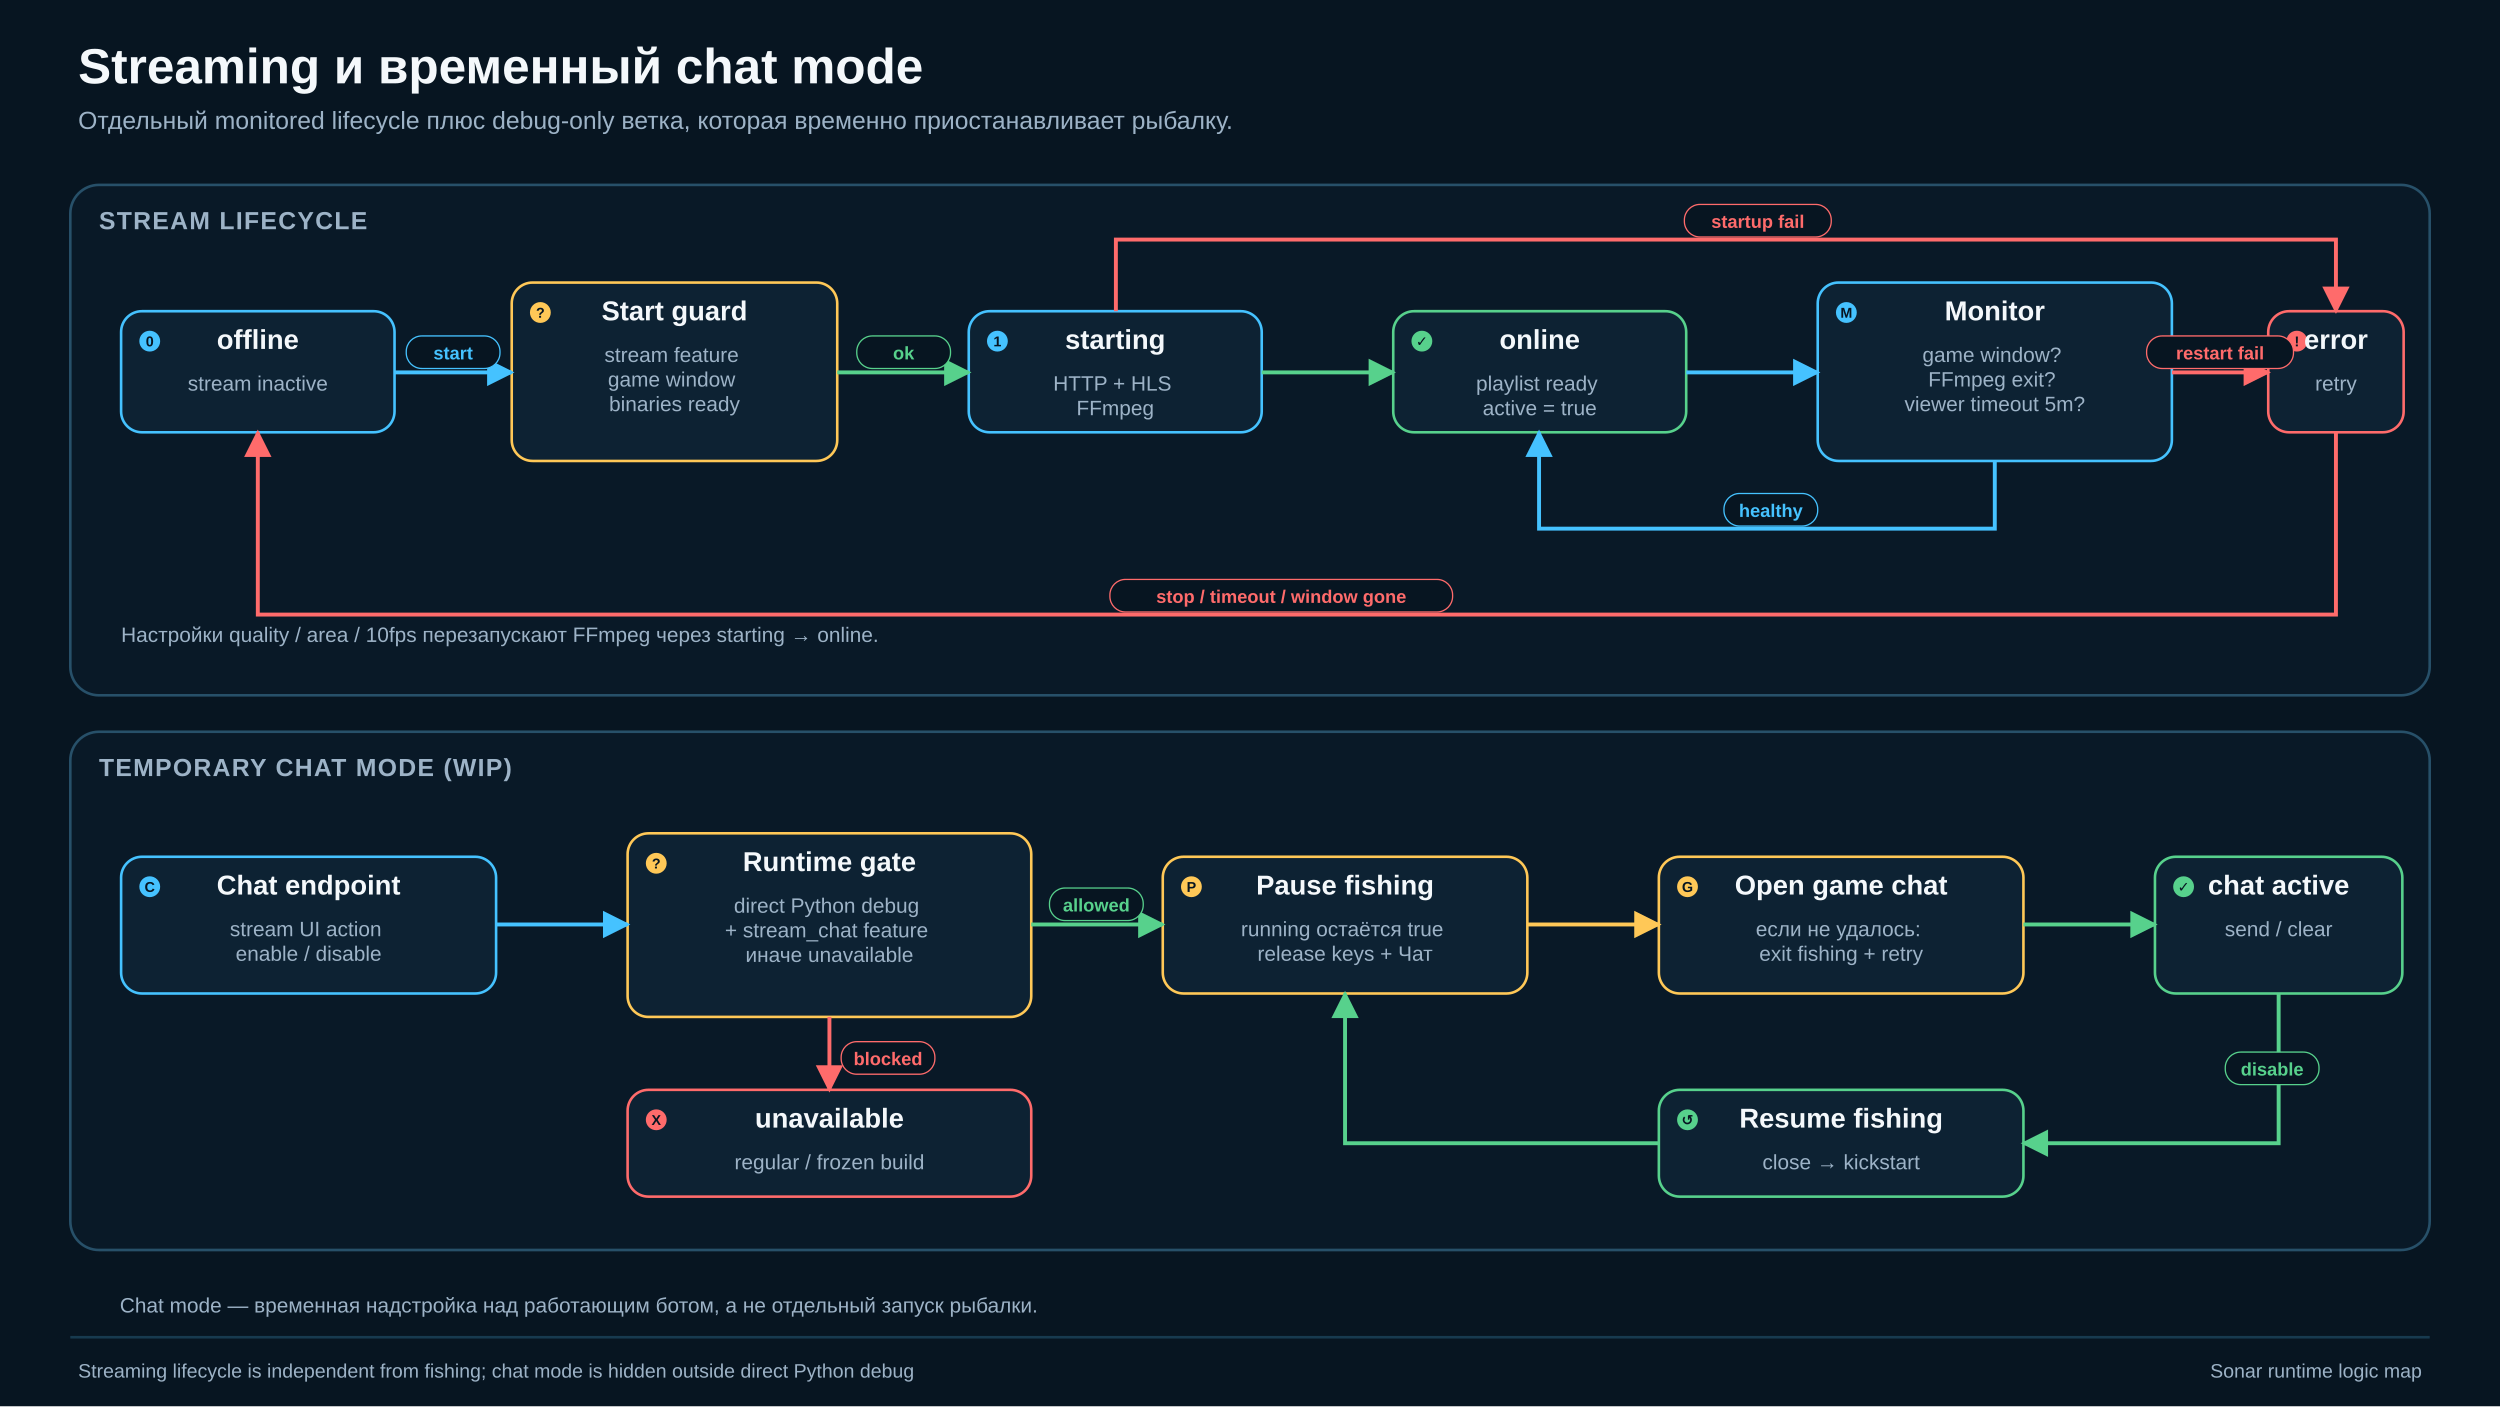
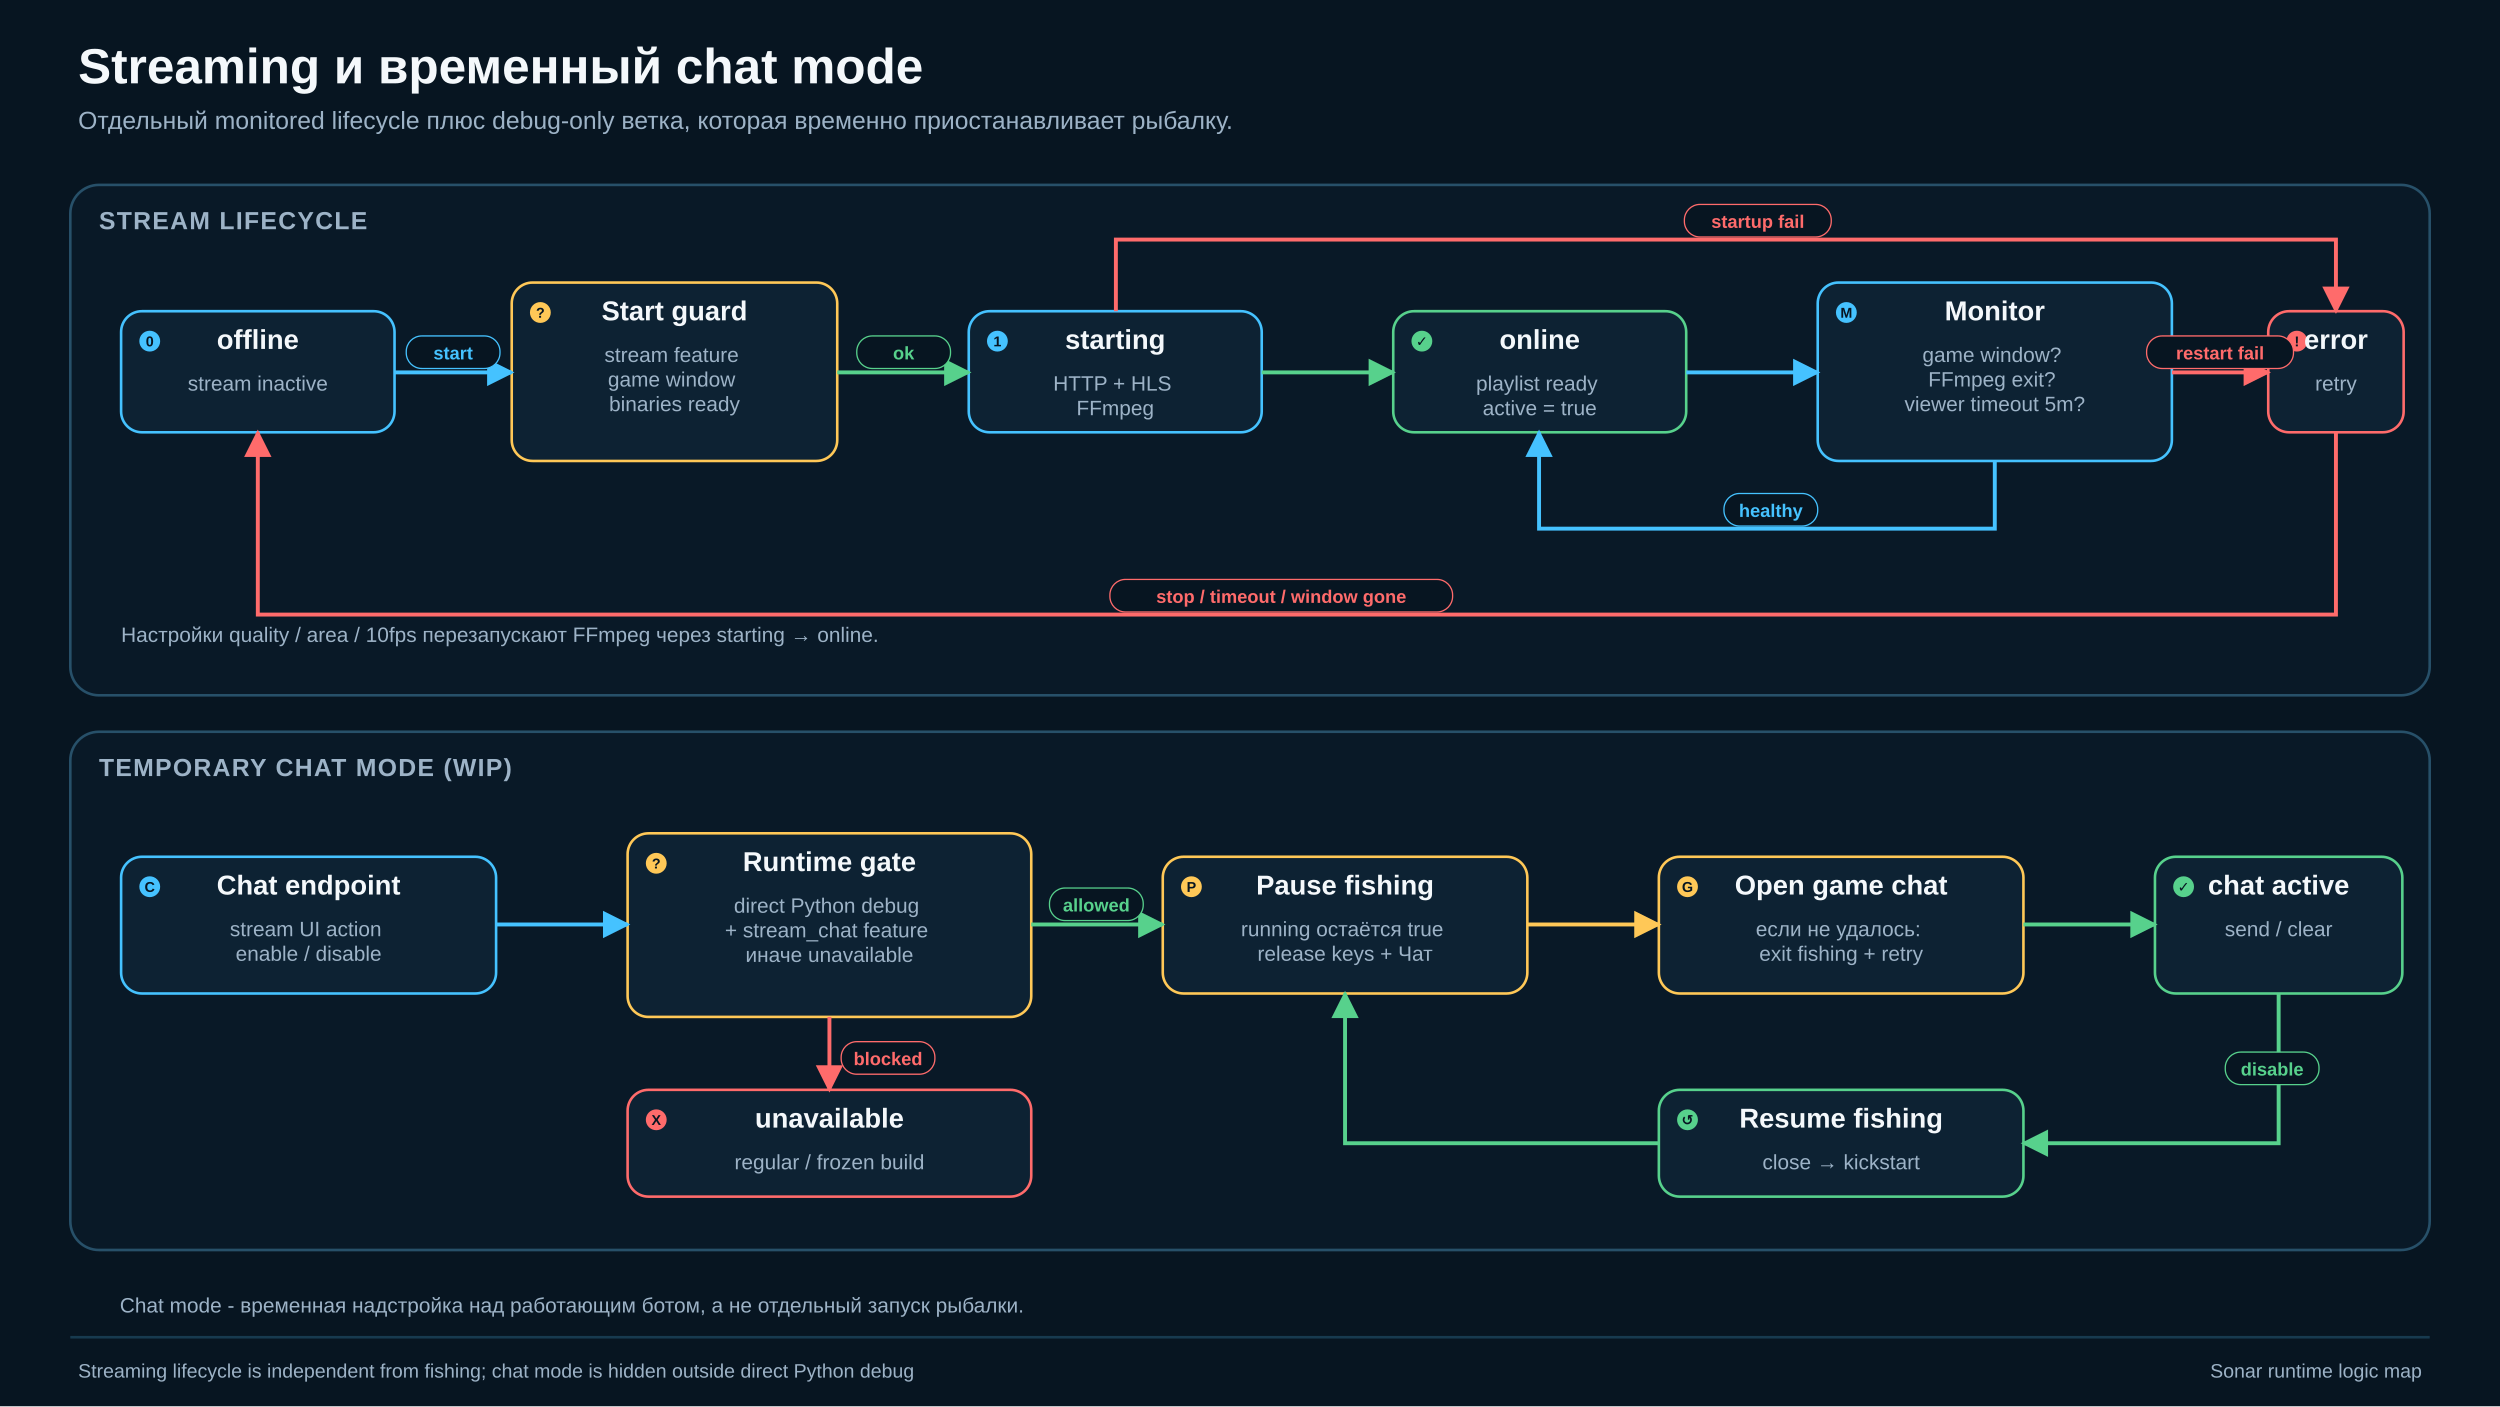
<svg xmlns="http://www.w3.org/2000/svg" width="1920" height="1080" viewBox="0 0 1920 1080">
  <defs>
    <marker id="arrow-45C2FF" viewBox="0 0 10 10" refX="9" refY="5" markerWidth="7" markerHeight="7" orient="auto-start-reverse">
      <path d="M 0 0 L 10 5 L 0 10 z" fill="#45C2FF" />
    </marker>
    <marker id="arrow-57D18C" viewBox="0 0 10 10" refX="9" refY="5" markerWidth="7" markerHeight="7" orient="auto-start-reverse">
      <path d="M 0 0 L 10 5 L 0 10 z" fill="#57D18C" />
    </marker>
    <marker id="arrow-FFC857" viewBox="0 0 10 10" refX="9" refY="5" markerWidth="7" markerHeight="7" orient="auto-start-reverse">
      <path d="M 0 0 L 10 5 L 0 10 z" fill="#FFC857" />
    </marker>
    <marker id="arrow-FF6B6B" viewBox="0 0 10 10" refX="9" refY="5" markerWidth="7" markerHeight="7" orient="auto-start-reverse">
      <path d="M 0 0 L 10 5 L 0 10 z" fill="#FF6B6B" />
    </marker>
    <marker id="arrow-9DB3C7" viewBox="0 0 10 10" refX="9" refY="5" markerWidth="7" markerHeight="7" orient="auto-start-reverse">
      <path d="M 0 0 L 10 5 L 0 10 z" fill="#9DB3C7" />
    </marker>
    <filter id="shadow">
      <feDropShadow dx="0" dy="8" stdDeviation="10" flood-color="#000" flood-opacity="0.22" />
    </filter>
  </defs>
  <rect width="1920" height="1080" fill="#071521" />
  <text x="60" y="64" fill="#F4F8FB" font-family="Arial, sans-serif" font-size="38" font-weight="800">Streaming и временный chat mode</text>
  <text x="60" y="99" fill="#9DB3C7" font-family="Arial, sans-serif" font-size="19">Отдельный monitored lifecycle плюс debug-only ветка, которая временно приостанавливает рыбалку.</text>
  <rect x="54" y="142" width="1812" height="392" rx="22" fill="#0D2233" fill-opacity="0.34" stroke="#275069" stroke-width="2" />
  <text x="76" y="176" fill="#9DB3C7" font-family="Arial, sans-serif" font-size="19" font-weight="700" letter-spacing="1">STREAM LIFECYCLE</text>
  <rect x="54" y="562" width="1812" height="398" rx="22" fill="#0D2233" fill-opacity="0.34" stroke="#275069" stroke-width="2" />
  <text x="76" y="596" fill="#9DB3C7" font-family="Arial, sans-serif" font-size="19" font-weight="700" letter-spacing="1">TEMPORARY CHAT MODE (WIP)</text>
  <g id="">
    <rect x="93" y="239" width="210" height="93" rx="16" fill="#0D2233" stroke="#45C2FF" stroke-width="2" />
    <circle cx="115" cy="262" r="8" fill="#45C2FF" />
    <text x="115" y="266" text-anchor="middle" fill="#071521" font-family="Arial" font-size="11" font-weight="700">0</text>
    <text x="198" y="268" text-anchor="middle" fill="#F4F8FB" font-family="Arial, sans-serif" font-size="21" font-weight="700">
      <tspan x="198" dy="0">offline</tspan>
    </text>
    <text x="198" y="300" text-anchor="middle" fill="#9DB3C7" font-family="Arial, sans-serif" font-size="16" font-weight="500">
      <tspan x="198" dy="0">stream inactive</tspan>
    </text>
  </g>
  <g id="">
    <rect x="393" y="217" width="250" height="137" rx="16" fill="#0D2233" stroke="#FFC857" stroke-width="2" />
    <circle cx="415" cy="240" r="8" fill="#FFC857" />
    <text x="415" y="244" text-anchor="middle" fill="#071521" font-family="Arial" font-size="11" font-weight="700">?</text>
    <text x="518" y="246" text-anchor="middle" fill="#F4F8FB" font-family="Arial, sans-serif" font-size="21" font-weight="700">
      <tspan x="518" dy="0">Start guard</tspan>
    </text>
    <text x="518" y="278" text-anchor="middle" fill="#9DB3C7" font-family="Arial, sans-serif" font-size="16" font-weight="500">
      <tspan x="518" dy="0">stream feature</tspan>
      <tspan x="518" dy="18.88">game window</tspan>
      <tspan x="518" dy="18.88">binaries ready</tspan>
    </text>
  </g>
  <g id="">
    <rect x="744" y="239" width="225" height="93" rx="16" fill="#0D2233" stroke="#45C2FF" stroke-width="2" />
    <circle cx="766" cy="262" r="8" fill="#45C2FF" />
    <text x="766" y="266" text-anchor="middle" fill="#071521" font-family="Arial" font-size="11" font-weight="700">1</text>
    <text x="856.5" y="268" text-anchor="middle" fill="#F4F8FB" font-family="Arial, sans-serif" font-size="21" font-weight="700">
      <tspan x="856.5" dy="0">starting</tspan>
    </text>
    <text x="856.5" y="300" text-anchor="middle" fill="#9DB3C7" font-family="Arial, sans-serif" font-size="16" font-weight="500">
      <tspan x="856.5" dy="0">HTTP + HLS</tspan>
      <tspan x="856.5" dy="18.88">FFmpeg</tspan>
    </text>
  </g>
  <g id="">
    <rect x="1070" y="239" width="225" height="93" rx="16" fill="#0D2233" stroke="#57D18C" stroke-width="2" />
    <circle cx="1092" cy="262" r="8" fill="#57D18C" />
    <text x="1092" y="266" text-anchor="middle" fill="#071521" font-family="Arial" font-size="11" font-weight="700">✓</text>
    <text x="1182.5" y="268" text-anchor="middle" fill="#F4F8FB" font-family="Arial, sans-serif" font-size="21" font-weight="700">
      <tspan x="1182.5" dy="0">online</tspan>
    </text>
    <text x="1182.5" y="300" text-anchor="middle" fill="#9DB3C7" font-family="Arial, sans-serif" font-size="16" font-weight="500">
      <tspan x="1182.5" dy="0">playlist ready</tspan>
      <tspan x="1182.5" dy="18.88">active = true</tspan>
    </text>
  </g>
  <g id="">
    <rect x="1396" y="217" width="272" height="137" rx="16" fill="#0D2233" stroke="#45C2FF" stroke-width="2" />
    <circle cx="1418" cy="240" r="8" fill="#45C2FF" />
    <text x="1418" y="244" text-anchor="middle" fill="#071521" font-family="Arial" font-size="11" font-weight="700">M</text>
    <text x="1532" y="246" text-anchor="middle" fill="#F4F8FB" font-family="Arial, sans-serif" font-size="21" font-weight="700">
      <tspan x="1532" dy="0">Monitor</tspan>
    </text>
    <text x="1532" y="278" text-anchor="middle" fill="#9DB3C7" font-family="Arial, sans-serif" font-size="16" font-weight="500">
      <tspan x="1532" dy="0">game window?</tspan>
      <tspan x="1532" dy="18.88">FFmpeg exit?</tspan>
      <tspan x="1532" dy="18.88">viewer timeout 5m?</tspan>
    </text>
  </g>
  <g id="">
    <rect x="1742" y="239" width="104" height="93" rx="16" fill="#0D2233" stroke="#FF6B6B" stroke-width="2" />
    <circle cx="1764" cy="262" r="8" fill="#FF6B6B" />
    <text x="1764" y="266" text-anchor="middle" fill="#071521" font-family="Arial" font-size="11" font-weight="700">!</text>
    <text x="1794" y="268" text-anchor="middle" fill="#F4F8FB" font-family="Arial, sans-serif" font-size="21" font-weight="700">
      <tspan x="1794" dy="0">error</tspan>
    </text>
    <text x="1794" y="300" text-anchor="middle" fill="#9DB3C7" font-family="Arial, sans-serif" font-size="16" font-weight="500">
      <tspan x="1794" dy="0">retry</tspan>
    </text>
  </g>
  <path d="M303 286 H393" fill="none" stroke="#45C2FF" stroke-width="3" marker-end="url(#arrow-45C2FF)" />
  <rect x="312" y="258" width="72" height="25" rx="12" fill="#071521" stroke="#45C2FF" stroke-width="1" />
  <text x="348" y="276" text-anchor="middle" fill="#45C2FF" font-family="Arial, sans-serif" font-size="14" font-weight="700">start</text>
  <path d="M643 286 H744" fill="none" stroke="#57D18C" stroke-width="3" marker-end="url(#arrow-57D18C)" />
  <rect x="658" y="258" width="72" height="25" rx="12" fill="#071521" stroke="#57D18C" stroke-width="1" />
  <text x="694" y="276" text-anchor="middle" fill="#57D18C" font-family="Arial, sans-serif" font-size="14" font-weight="700">ok</text>
  <path d="M969 286 H1070" fill="none" stroke="#57D18C" stroke-width="3" marker-end="url(#arrow-57D18C)" />
  <path d="M1295 286 H1396" fill="none" stroke="#45C2FF" stroke-width="3" marker-end="url(#arrow-45C2FF)" />
  <path d="M1532 354 V406 H1182 V332" fill="none" stroke="#45C2FF" stroke-width="3" marker-end="url(#arrow-45C2FF)" />
  <rect x="1324" y="379" width="72" height="25" rx="12" fill="#071521" stroke="#45C2FF" stroke-width="1" />
  <text x="1360" y="397" text-anchor="middle" fill="#45C2FF" font-family="Arial, sans-serif" font-size="14" font-weight="700">healthy</text>
  <path d="M1668 286 H1742" fill="none" stroke="#FF6B6B" stroke-width="3" marker-end="url(#arrow-FF6B6B)" />
  <rect x="1648.6" y="258" width="112.8" height="25" rx="12" fill="#071521" stroke="#FF6B6B" stroke-width="1" />
  <text x="1705" y="276" text-anchor="middle" fill="#FF6B6B" font-family="Arial, sans-serif" font-size="14" font-weight="700">restart fail</text>
  <path d="M1794 332 V472 H198 V332" fill="none" stroke="#FF6B6B" stroke-width="3" marker-end="url(#arrow-FF6B6B)" />
  <rect x="852.4" y="445" width="263.2" height="25" rx="12" fill="#071521" stroke="#FF6B6B" stroke-width="1" />
  <text x="984" y="463" text-anchor="middle" fill="#FF6B6B" font-family="Arial, sans-serif" font-size="14" font-weight="700">stop / timeout / window gone</text>
  <path d="M857 239 V184 H1794 V239" fill="none" stroke="#FF6B6B" stroke-width="3" marker-end="url(#arrow-FF6B6B)" />
  <rect x="1293.6" y="157" width="112.8" height="25" rx="12" fill="#071521" stroke="#FF6B6B" stroke-width="1" />
  <text x="1350" y="175" text-anchor="middle" fill="#FF6B6B" font-family="Arial, sans-serif" font-size="14" font-weight="700">startup fail</text>
  <text x="93" y="493" fill="#9DB3C7" font-family="Arial" font-size="16">Настройки quality / area / 10fps перезапускают FFmpeg через starting → online.</text>
  <g id="">
    <rect x="93" y="658" width="288" height="105" rx="16" fill="#0D2233" stroke="#45C2FF" stroke-width="2" />
    <circle cx="115" cy="681" r="8" fill="#45C2FF" />
    <text x="115" y="685" text-anchor="middle" fill="#071521" font-family="Arial" font-size="11" font-weight="700">C</text>
    <text x="237" y="687" text-anchor="middle" fill="#F4F8FB" font-family="Arial, sans-serif" font-size="21" font-weight="700">
      <tspan x="237" dy="0">Chat endpoint</tspan>
    </text>
    <text x="237" y="719" text-anchor="middle" fill="#9DB3C7" font-family="Arial, sans-serif" font-size="16" font-weight="500">
      <tspan x="237" dy="0">stream UI action</tspan>
      <tspan x="237" dy="18.88">enable / disable</tspan>
    </text>
  </g>
  <g id="">
    <rect x="482" y="640" width="310" height="141" rx="16" fill="#0D2233" stroke="#FFC857" stroke-width="2" />
    <circle cx="504" cy="663" r="8" fill="#FFC857" />
    <text x="504" y="667" text-anchor="middle" fill="#071521" font-family="Arial" font-size="11" font-weight="700">?</text>
    <text x="637" y="669" text-anchor="middle" fill="#F4F8FB" font-family="Arial, sans-serif" font-size="21" font-weight="700">
      <tspan x="637" dy="0">Runtime gate</tspan>
    </text>
    <text x="637" y="701" text-anchor="middle" fill="#9DB3C7" font-family="Arial, sans-serif" font-size="16" font-weight="500">
      <tspan x="637" dy="0">direct Python debug</tspan>
      <tspan x="637" dy="18.88">+ stream_chat feature</tspan>
      <tspan x="637" dy="18.88">иначе unavailable</tspan>
    </text>
  </g>
  <g id="">
    <rect x="893" y="658" width="280" height="105" rx="16" fill="#0D2233" stroke="#FFC857" stroke-width="2" />
    <circle cx="915" cy="681" r="8" fill="#FFC857" />
    <text x="915" y="685" text-anchor="middle" fill="#071521" font-family="Arial" font-size="11" font-weight="700">P</text>
    <text x="1033" y="687" text-anchor="middle" fill="#F4F8FB" font-family="Arial, sans-serif" font-size="21" font-weight="700">
      <tspan x="1033" dy="0">Pause fishing</tspan>
    </text>
    <text x="1033" y="719" text-anchor="middle" fill="#9DB3C7" font-family="Arial, sans-serif" font-size="16" font-weight="500">
      <tspan x="1033" dy="0">running остаётся true</tspan>
      <tspan x="1033" dy="18.88">release keys + Чат</tspan>
    </text>
  </g>
  <g id="">
    <rect x="1274" y="658" width="280" height="105" rx="16" fill="#0D2233" stroke="#FFC857" stroke-width="2" />
    <circle cx="1296" cy="681" r="8" fill="#FFC857" />
    <text x="1296" y="685" text-anchor="middle" fill="#071521" font-family="Arial" font-size="11" font-weight="700">G</text>
    <text x="1414" y="687" text-anchor="middle" fill="#F4F8FB" font-family="Arial, sans-serif" font-size="21" font-weight="700">
      <tspan x="1414" dy="0">Open game chat</tspan>
    </text>
    <text x="1414" y="719" text-anchor="middle" fill="#9DB3C7" font-family="Arial, sans-serif" font-size="16" font-weight="500">
      <tspan x="1414" dy="0">если не удалось:</tspan>
      <tspan x="1414" dy="18.88">exit fishing + retry</tspan>
    </text>
  </g>
  <g id="">
    <rect x="1655" y="658" width="190" height="105" rx="16" fill="#0D2233" stroke="#57D18C" stroke-width="2" />
    <circle cx="1677" cy="681" r="8" fill="#57D18C" />
    <text x="1677" y="685" text-anchor="middle" fill="#071521" font-family="Arial" font-size="11" font-weight="700">✓</text>
    <text x="1750" y="687" text-anchor="middle" fill="#F4F8FB" font-family="Arial, sans-serif" font-size="21" font-weight="700">
      <tspan x="1750" dy="0">chat active</tspan>
    </text>
    <text x="1750" y="719" text-anchor="middle" fill="#9DB3C7" font-family="Arial, sans-serif" font-size="16" font-weight="500">
      <tspan x="1750" dy="0">send / clear</tspan>
    </text>
  </g>
  <g id="">
    <rect x="1274" y="837" width="280" height="82" rx="16" fill="#0D2233" stroke="#57D18C" stroke-width="2" />
    <circle cx="1296" cy="860" r="8" fill="#57D18C" />
    <text x="1296" y="864" text-anchor="middle" fill="#071521" font-family="Arial" font-size="11" font-weight="700">↺</text>
    <text x="1414" y="866" text-anchor="middle" fill="#F4F8FB" font-family="Arial, sans-serif" font-size="21" font-weight="700">
      <tspan x="1414" dy="0">Resume fishing</tspan>
    </text>
    <text x="1414" y="898" text-anchor="middle" fill="#9DB3C7" font-family="Arial, sans-serif" font-size="16" font-weight="500">
      <tspan x="1414" dy="0">close → kickstart</tspan>
    </text>
  </g>
  <g id="">
    <rect x="482" y="837" width="310" height="82" rx="16" fill="#0D2233" stroke="#FF6B6B" stroke-width="2" />
    <circle cx="504" cy="860" r="8" fill="#FF6B6B" />
    <text x="504" y="864" text-anchor="middle" fill="#071521" font-family="Arial" font-size="11" font-weight="700">X</text>
    <text x="637" y="866" text-anchor="middle" fill="#F4F8FB" font-family="Arial, sans-serif" font-size="21" font-weight="700">
      <tspan x="637" dy="0">unavailable</tspan>
    </text>
    <text x="637" y="898" text-anchor="middle" fill="#9DB3C7" font-family="Arial, sans-serif" font-size="16" font-weight="500">
      <tspan x="637" dy="0">regular / frozen build</tspan>
    </text>
  </g>
  <path d="M381 710 H482" fill="none" stroke="#45C2FF" stroke-width="3" marker-end="url(#arrow-45C2FF)" />
  <path d="M792 710 H893" fill="none" stroke="#57D18C" stroke-width="3" marker-end="url(#arrow-57D18C)" />
  <rect x="806" y="682" width="72" height="25" rx="12" fill="#071521" stroke="#57D18C" stroke-width="1" />
  <text x="842" y="700" text-anchor="middle" fill="#57D18C" font-family="Arial, sans-serif" font-size="14" font-weight="700">allowed</text>
  <path d="M1173 710 H1274" fill="none" stroke="#FFC857" stroke-width="3" marker-end="url(#arrow-FFC857)" />
  <path d="M1554 710 H1655" fill="none" stroke="#57D18C" stroke-width="3" marker-end="url(#arrow-57D18C)" />
  <path d="M1750 763 V878 H1554" fill="none" stroke="#57D18C" stroke-width="3" marker-end="url(#arrow-57D18C)" />
  <rect x="1709" y="808" width="72" height="25" rx="12" fill="#071521" stroke="#57D18C" stroke-width="1" />
  <text x="1745" y="826" text-anchor="middle" fill="#57D18C" font-family="Arial, sans-serif" font-size="14" font-weight="700">disable</text>
  <path d="M1274 878 H1033 V763" fill="none" stroke="#57D18C" stroke-width="3" marker-end="url(#arrow-57D18C)" />
  <path d="M637 781 V837" fill="none" stroke="#FF6B6B" stroke-width="3" marker-end="url(#arrow-FF6B6B)" />
  <rect x="646" y="800" width="72" height="25" rx="12" fill="#071521" stroke="#FF6B6B" stroke-width="1" />
  <text x="682" y="818" text-anchor="middle" fill="#FF6B6B" font-family="Arial, sans-serif" font-size="14" font-weight="700">blocked</text>
-   <text x="92" y="1008" fill="#9DB3C7" font-family="Arial" font-size="16">Chat mode — временная надстройка над работающим ботом, а не отдельный запуск рыбалки.</text>
+   <text x="92" y="1008" fill="#9DB3C7" font-family="Arial" font-size="16">Chat mode - временная надстройка над работающим ботом, а не отдельный запуск рыбалки.</text>
  <line x1="54" y1="1027" x2="1866" y2="1027" stroke="#173A4F" stroke-width="2" />
  <text x="60" y="1058" fill="#9DB3C7" font-family="Arial, sans-serif" font-size="15">Streaming lifecycle is independent from fishing; chat mode is hidden outside direct Python debug</text>
  <text x="1860" y="1058" text-anchor="end" fill="#9DB3C7" font-family="Arial, sans-serif" font-size="15">Sonar runtime logic map</text>
</svg>
